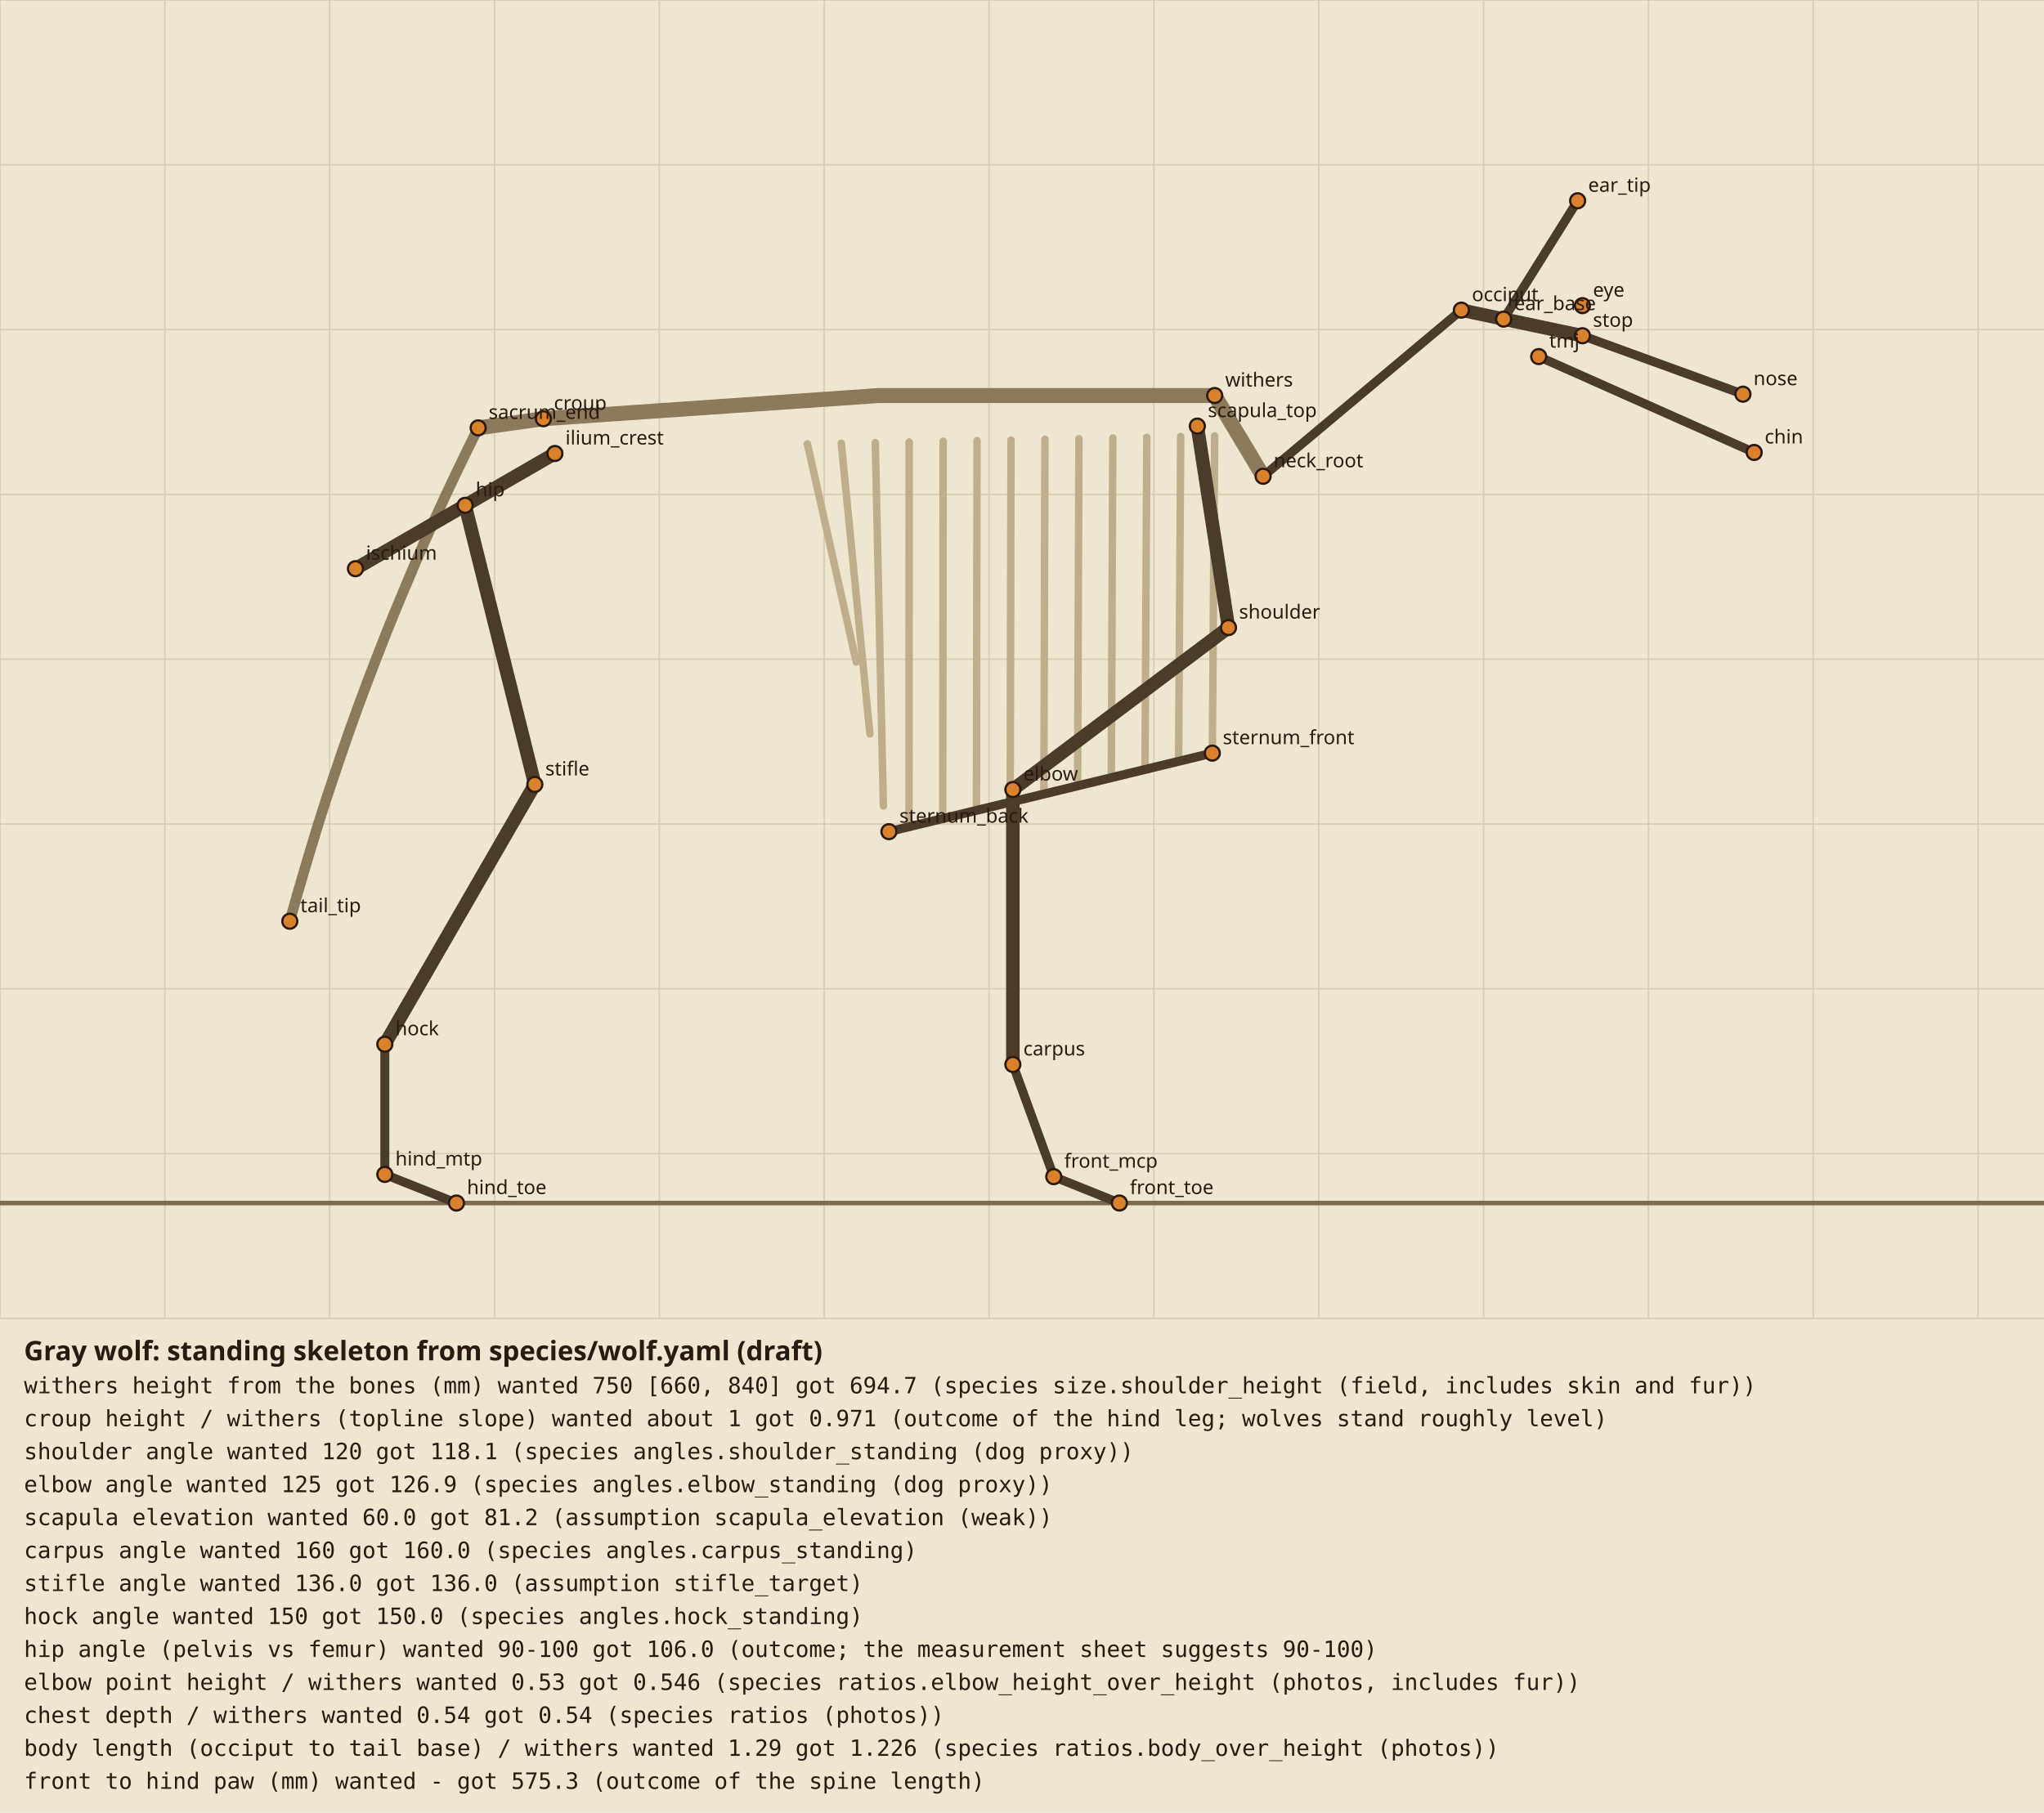
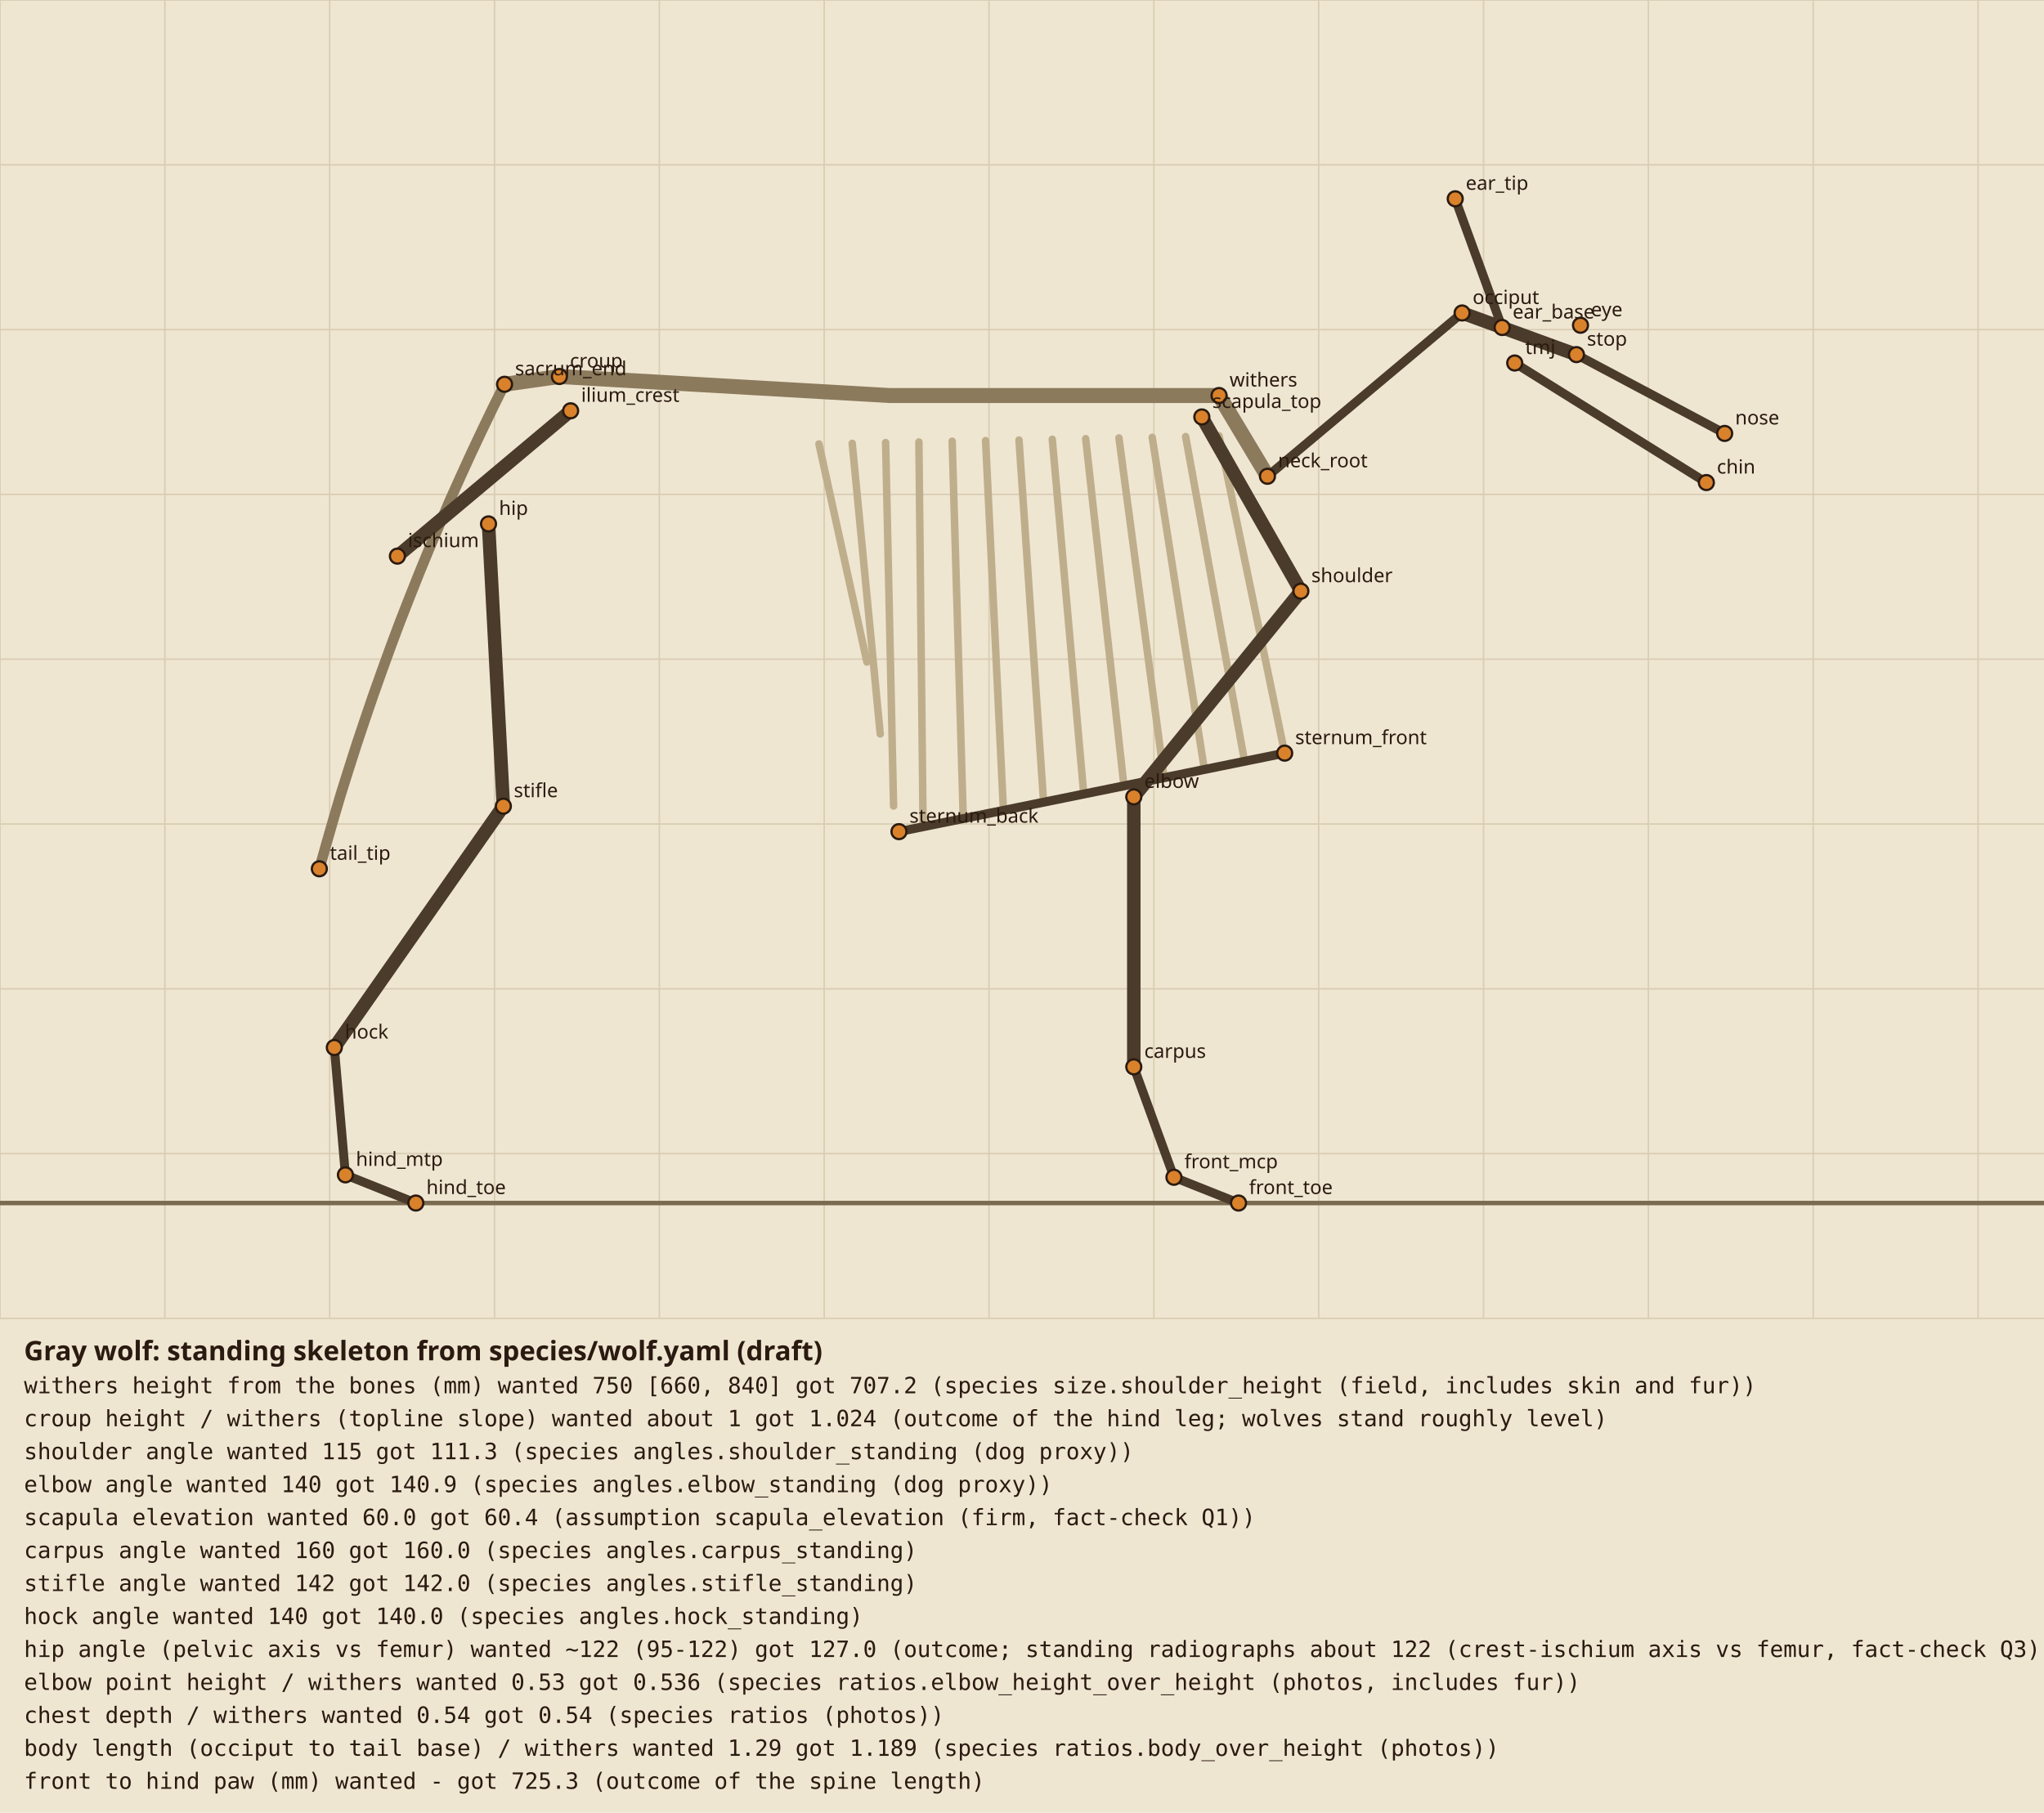
<svg xmlns="http://www.w3.org/2000/svg" width="1364" height="1210" viewBox="0 0 1364 1210">
  <rect width="100%" height="100%" fill="#efe6d2" />
  <line x1="0" y1="0" x2="0" y2="880" stroke="#d9cdb3" stroke-width="1" />
  <line x1="110" y1="0" x2="110" y2="880" stroke="#d9cdb3" stroke-width="1" />
  <line x1="220" y1="0" x2="220" y2="880" stroke="#d9cdb3" stroke-width="1" />
  <line x1="330" y1="0" x2="330" y2="880" stroke="#d9cdb3" stroke-width="1" />
  <line x1="440" y1="0" x2="440" y2="880" stroke="#d9cdb3" stroke-width="1" />
  <line x1="550" y1="0" x2="550" y2="880" stroke="#d9cdb3" stroke-width="1" />
  <line x1="660" y1="0" x2="660" y2="880" stroke="#d9cdb3" stroke-width="1" />
  <line x1="770" y1="0" x2="770" y2="880" stroke="#d9cdb3" stroke-width="1" />
  <line x1="880" y1="0" x2="880" y2="880" stroke="#d9cdb3" stroke-width="1" />
  <line x1="990" y1="0" x2="990" y2="880" stroke="#d9cdb3" stroke-width="1" />
  <line x1="1100" y1="0" x2="1100" y2="880" stroke="#d9cdb3" stroke-width="1" />
  <line x1="1210" y1="0" x2="1210" y2="880" stroke="#d9cdb3" stroke-width="1" />
  <line x1="1320" y1="0" x2="1320" y2="880" stroke="#d9cdb3" stroke-width="1" />
  <line x1="0" y1="0" x2="1364" y2="0" stroke="#d9cdb3" stroke-width="1" />
  <line x1="0" y1="110" x2="1364" y2="110" stroke="#d9cdb3" stroke-width="1" />
  <line x1="0" y1="220" x2="1364" y2="220" stroke="#d9cdb3" stroke-width="1" />
  <line x1="0" y1="330" x2="1364" y2="330" stroke="#d9cdb3" stroke-width="1" />
  <line x1="0" y1="440" x2="1364" y2="440" stroke="#d9cdb3" stroke-width="1" />
  <line x1="0" y1="550" x2="1364" y2="550" stroke="#d9cdb3" stroke-width="1" />
  <line x1="0" y1="660" x2="1364" y2="660" stroke="#d9cdb3" stroke-width="1" />
  <line x1="0" y1="770" x2="1364" y2="770" stroke="#d9cdb3" stroke-width="1" />
  <line x1="0" y1="880" x2="1364" y2="880" stroke="#d9cdb3" stroke-width="1" />
  <line x1="0" y1="803.0" x2="1364" y2="803.0" stroke="#7a6a50" stroke-width="3" />
-   <line x1="810.6" y1="290.9" x2="809.0" y2="502.7" stroke="#bfae8c" stroke-width="5" stroke-linecap="round" />
-   <line x1="787.9" y1="291.4" x2="786.5" y2="508.1" stroke="#bfae8c" stroke-width="5" stroke-linecap="round" />
-   <line x1="765.3" y1="291.9" x2="764.1" y2="513.6" stroke="#bfae8c" stroke-width="5" stroke-linecap="round" />
-   <line x1="742.6" y1="292.3" x2="741.6" y2="519.0" stroke="#bfae8c" stroke-width="5" stroke-linecap="round" />
-   <line x1="720.0" y1="292.8" x2="719.1" y2="524.5" stroke="#bfae8c" stroke-width="5" stroke-linecap="round" />
-   <line x1="697.3" y1="293.2" x2="696.6" y2="530.0" stroke="#bfae8c" stroke-width="5" stroke-linecap="round" />
-   <line x1="674.7" y1="293.7" x2="674.1" y2="535.4" stroke="#bfae8c" stroke-width="5" stroke-linecap="round" />
-   <line x1="652.0" y1="294.1" x2="651.6" y2="540.9" stroke="#bfae8c" stroke-width="5" stroke-linecap="round" />
-   <line x1="629.4" y1="294.5" x2="629.1" y2="546.3" stroke="#bfae8c" stroke-width="5" stroke-linecap="round" />
-   <line x1="606.7" y1="295.0" x2="606.6" y2="551.8" stroke="#bfae8c" stroke-width="5" stroke-linecap="round" />
-   <line x1="584.1" y1="295.4" x2="589.5" y2="538.0" stroke="#bfae8c" stroke-width="5" stroke-linecap="round" />
-   <line x1="561.4" y1="295.9" x2="580.5" y2="489.9" stroke="#bfae8c" stroke-width="5" stroke-linecap="round" />
-   <line x1="538.8" y1="296.3" x2="571.4" y2="441.9" stroke="#bfae8c" stroke-width="5" stroke-linecap="round" />
-   <polyline points="842.9,317.9 810.6,264.0 586.6,264.0 362.6,279.5 319.1,285.6" fill="none" stroke="#8b7a5c" stroke-width="10" stroke-linecap="round" stroke-linejoin="round" />
-   <polyline points="319.1,285.6 311.7,300.7 304.4,315.8 297.2,331.0 290.2,346.3 283.3,361.6 276.6,377.1 270.1,392.5 263.6,408.1 257.3,423.7 251.2,439.3 245.2,455.0 239.3,470.8 233.6,486.6 228.1,502.4 222.7,518.4 217.4,534.3 212.3,550.3 207.4,566.4 202.6,582.5 197.9,598.7 193.4,614.9" fill="none" stroke="#8b7a5c" stroke-width="7" stroke-linecap="round" stroke-linejoin="round" />
-   <line x1="799.0" y1="284.4" x2="819.8" y2="418.9" stroke="#4a3b2a" stroke-width="9" stroke-linecap="round" />
-   <line x1="819.8" y1="418.9" x2="675.9" y2="527.0" stroke="#4a3b2a" stroke-width="9" stroke-linecap="round" />
-   <line x1="675.9" y1="527.0" x2="675.9" y2="710.5" stroke="#4a3b2a" stroke-width="9" stroke-linecap="round" />
-   <line x1="675.9" y1="710.5" x2="703.2" y2="785.4" stroke="#4a3b2a" stroke-width="6" stroke-linecap="round" />
-   <line x1="703.2" y1="785.4" x2="747.0" y2="803.0" stroke="#4a3b2a" stroke-width="6" stroke-linecap="round" />
-   <line x1="310.4" y1="337.3" x2="356.9" y2="523.6" stroke="#4a3b2a" stroke-width="9" stroke-linecap="round" />
-   <line x1="356.9" y1="523.6" x2="256.8" y2="697.0" stroke="#4a3b2a" stroke-width="9" stroke-linecap="round" />
-   <line x1="256.8" y1="697.0" x2="256.8" y2="783.9" stroke="#4a3b2a" stroke-width="6" stroke-linecap="round" />
-   <line x1="256.8" y1="783.9" x2="304.6" y2="803.0" stroke="#4a3b2a" stroke-width="6" stroke-linecap="round" />
-   <line x1="370.3" y1="302.7" x2="237.2" y2="379.6" stroke="#4a3b2a" stroke-width="9" stroke-linecap="round" />
-   <line x1="842.9" y1="317.9" x2="975.2" y2="207.0" stroke="#4a3b2a" stroke-width="6" stroke-linecap="round" />
-   <line x1="975.2" y1="207.0" x2="1056.0" y2="224.1" stroke="#4a3b2a" stroke-width="9" stroke-linecap="round" />
-   <line x1="1056.0" y1="224.1" x2="1163.1" y2="263.1" stroke="#4a3b2a" stroke-width="6" stroke-linecap="round" />
-   <line x1="1026.8" y1="238.0" x2="1170.6" y2="302.0" stroke="#4a3b2a" stroke-width="6" stroke-linecap="round" />
-   <line x1="1003.4" y1="213.0" x2="1052.8" y2="134.0" stroke="#4a3b2a" stroke-width="6" stroke-linecap="round" />
-   <line x1="809.0" y1="502.7" x2="593.2" y2="555.1" stroke="#4a3b2a" stroke-width="6" stroke-linecap="round" />
-   <circle cx="1163.1" cy="263.1" r="5" fill="#d9822b" stroke="#2a1a10" stroke-width="1.5" />
-   <text x="1170.1" y="257.1" font-family="sans-serif" font-size="13" fill="#2a1a10">nose</text>
-   <circle cx="1056.0" cy="224.1" r="5" fill="#d9822b" stroke="#2a1a10" stroke-width="1.5" />
-   <text x="1063.0" y="218.1" font-family="sans-serif" font-size="13" fill="#2a1a10">stop</text>
-   <circle cx="975.2" cy="207.0" r="5" fill="#d9822b" stroke="#2a1a10" stroke-width="1.5" />
-   <text x="982.2" y="201.0" font-family="sans-serif" font-size="13" fill="#2a1a10">occiput</text>
-   <circle cx="1056.0" cy="204.0" r="5" fill="#d9822b" stroke="#2a1a10" stroke-width="1.5" />
-   <text x="1063.0" y="198.0" font-family="sans-serif" font-size="13" fill="#2a1a10">eye</text>
-   <circle cx="1026.8" cy="238.0" r="5" fill="#d9822b" stroke="#2a1a10" stroke-width="1.5" />
-   <text x="1033.8" y="232.0" font-family="sans-serif" font-size="13" fill="#2a1a10">tmj</text>
-   <circle cx="1170.6" cy="302.0" r="5" fill="#d9822b" stroke="#2a1a10" stroke-width="1.5" />
-   <text x="1177.6" y="296.0" font-family="sans-serif" font-size="13" fill="#2a1a10">chin</text>
-   <circle cx="1003.4" cy="213.0" r="5" fill="#d9822b" stroke="#2a1a10" stroke-width="1.5" />
-   <text x="1010.4" y="207.0" font-family="sans-serif" font-size="13" fill="#2a1a10">ear_base</text>
-   <circle cx="1052.8" cy="134.0" r="5" fill="#d9822b" stroke="#2a1a10" stroke-width="1.5" />
-   <text x="1059.8" y="128.0" font-family="sans-serif" font-size="13" fill="#2a1a10">ear_tip</text>
-   <circle cx="842.9" cy="317.9" r="5" fill="#d9822b" stroke="#2a1a10" stroke-width="1.5" />
-   <text x="849.9" y="311.9" font-family="sans-serif" font-size="13" fill="#2a1a10">neck_root</text>
-   <circle cx="810.6" cy="264.0" r="5" fill="#d9822b" stroke="#2a1a10" stroke-width="1.5" />
-   <text x="817.6" y="258.0" font-family="sans-serif" font-size="13" fill="#2a1a10">withers</text>
-   <circle cx="799.0" cy="284.4" r="5" fill="#d9822b" stroke="#2a1a10" stroke-width="1.5" />
-   <text x="806.0" y="278.4" font-family="sans-serif" font-size="13" fill="#2a1a10">scapula_top</text>
-   <circle cx="819.8" cy="418.9" r="5" fill="#d9822b" stroke="#2a1a10" stroke-width="1.5" />
-   <text x="826.8" y="412.9" font-family="sans-serif" font-size="13" fill="#2a1a10">shoulder</text>
-   <circle cx="675.9" cy="527.0" r="5" fill="#d9822b" stroke="#2a1a10" stroke-width="1.5" />
-   <text x="682.9" y="521.0" font-family="sans-serif" font-size="13" fill="#2a1a10">elbow</text>
-   <circle cx="675.9" cy="710.5" r="5" fill="#d9822b" stroke="#2a1a10" stroke-width="1.5" />
-   <text x="682.9" y="704.5" font-family="sans-serif" font-size="13" fill="#2a1a10">carpus</text>
-   <circle cx="703.2" cy="785.4" r="5" fill="#d9822b" stroke="#2a1a10" stroke-width="1.5" />
-   <text x="710.2" y="779.4" font-family="sans-serif" font-size="13" fill="#2a1a10">front_mcp</text>
-   <circle cx="747.0" cy="803.0" r="5" fill="#d9822b" stroke="#2a1a10" stroke-width="1.5" />
-   <text x="754.0" y="797.0" font-family="sans-serif" font-size="13" fill="#2a1a10">front_toe</text>
-   <circle cx="362.6" cy="279.5" r="5" fill="#d9822b" stroke="#2a1a10" stroke-width="1.5" />
-   <text x="369.6" y="273.5" font-family="sans-serif" font-size="13" fill="#2a1a10">croup</text>
-   <circle cx="370.3" cy="302.7" r="5" fill="#d9822b" stroke="#2a1a10" stroke-width="1.5" />
-   <text x="377.3" y="296.7" font-family="sans-serif" font-size="13" fill="#2a1a10">ilium_crest</text>
-   <circle cx="310.4" cy="337.3" r="5" fill="#d9822b" stroke="#2a1a10" stroke-width="1.5" />
-   <text x="317.4" y="331.3" font-family="sans-serif" font-size="13" fill="#2a1a10">hip</text>
-   <circle cx="237.2" cy="379.6" r="5" fill="#d9822b" stroke="#2a1a10" stroke-width="1.5" />
-   <text x="244.2" y="373.6" font-family="sans-serif" font-size="13" fill="#2a1a10">ischium</text>
-   <circle cx="356.9" cy="523.6" r="5" fill="#d9822b" stroke="#2a1a10" stroke-width="1.5" />
-   <text x="363.9" y="517.6" font-family="sans-serif" font-size="13" fill="#2a1a10">stifle</text>
-   <circle cx="256.8" cy="697.0" r="5" fill="#d9822b" stroke="#2a1a10" stroke-width="1.5" />
-   <text x="263.8" y="691.0" font-family="sans-serif" font-size="13" fill="#2a1a10">hock</text>
-   <circle cx="256.8" cy="783.9" r="5" fill="#d9822b" stroke="#2a1a10" stroke-width="1.5" />
-   <text x="263.8" y="777.9" font-family="sans-serif" font-size="13" fill="#2a1a10">hind_mtp</text>
-   <circle cx="304.6" cy="803.0" r="5" fill="#d9822b" stroke="#2a1a10" stroke-width="1.5" />
-   <text x="311.6" y="797.0" font-family="sans-serif" font-size="13" fill="#2a1a10">hind_toe</text>
-   <circle cx="319.1" cy="285.6" r="5" fill="#d9822b" stroke="#2a1a10" stroke-width="1.5" />
-   <text x="326.1" y="279.6" font-family="sans-serif" font-size="13" fill="#2a1a10">sacrum_end</text>
-   <circle cx="193.4" cy="614.9" r="5" fill="#d9822b" stroke="#2a1a10" stroke-width="1.5" />
-   <text x="200.4" y="608.9" font-family="sans-serif" font-size="13" fill="#2a1a10">tail_tip</text>
-   <circle cx="809.0" cy="502.7" r="5" fill="#d9822b" stroke="#2a1a10" stroke-width="1.5" />
-   <text x="816.0" y="496.7" font-family="sans-serif" font-size="13" fill="#2a1a10">sternum_front</text>
-   <circle cx="593.2" cy="555.1" r="5" fill="#d9822b" stroke="#2a1a10" stroke-width="1.5" />
-   <text x="600.2" y="549.1" font-family="sans-serif" font-size="13" fill="#2a1a10">sternum_back</text>
+   <line x1="813.5" y1="290.9" x2="857.3" y2="502.7" stroke="#bfae8c" stroke-width="5" stroke-linecap="round" />
+   <line x1="791.2" y1="291.4" x2="830.5" y2="508.1" stroke="#bfae8c" stroke-width="5" stroke-linecap="round" />
+   <line x1="768.9" y1="291.9" x2="803.7" y2="513.6" stroke="#bfae8c" stroke-width="5" stroke-linecap="round" />
+   <line x1="746.7" y1="292.3" x2="776.8" y2="519.0" stroke="#bfae8c" stroke-width="5" stroke-linecap="round" />
+   <line x1="724.5" y1="292.8" x2="750.0" y2="524.5" stroke="#bfae8c" stroke-width="5" stroke-linecap="round" />
+   <line x1="702.2" y1="293.2" x2="723.2" y2="530.0" stroke="#bfae8c" stroke-width="5" stroke-linecap="round" />
+   <line x1="680.0" y1="293.7" x2="696.4" y2="535.4" stroke="#bfae8c" stroke-width="5" stroke-linecap="round" />
+   <line x1="657.7" y1="294.1" x2="669.6" y2="540.9" stroke="#bfae8c" stroke-width="5" stroke-linecap="round" />
+   <line x1="635.4" y1="294.5" x2="642.8" y2="546.3" stroke="#bfae8c" stroke-width="5" stroke-linecap="round" />
+   <line x1="613.2" y1="295.0" x2="616.0" y2="551.8" stroke="#bfae8c" stroke-width="5" stroke-linecap="round" />
+   <line x1="591.0" y1="295.4" x2="596.3" y2="538.0" stroke="#bfae8c" stroke-width="5" stroke-linecap="round" />
+   <line x1="568.7" y1="295.9" x2="587.4" y2="489.9" stroke="#bfae8c" stroke-width="5" stroke-linecap="round" />
+   <line x1="546.5" y1="296.3" x2="578.5" y2="441.9" stroke="#bfae8c" stroke-width="5" stroke-linecap="round" />
+   <polyline points="845.8,317.9 813.5,264.0 593.4,264.0 373.3,251.3 336.7,256.5" fill="none" stroke="#8b7a5c" stroke-width="10" stroke-linecap="round" stroke-linejoin="round" />
+   <polyline points="336.7,256.5 329.0,272.0 321.5,287.6 314.1,303.3 306.9,319.1 299.8,334.9 293.0,350.9 286.2,366.8 279.6,382.9 273.2,399.0 266.9,415.1 260.8,431.4 254.9,447.7 249.1,464.0 243.5,480.4 238.0,496.8 232.7,513.4 227.5,529.9 222.6,546.5 217.8,563.2 213.1,579.9" fill="none" stroke="#8b7a5c" stroke-width="7" stroke-linecap="round" stroke-linejoin="round" />
+   <line x1="802.0" y1="278.3" x2="868.1" y2="394.6" stroke="#4a3b2a" stroke-width="9" stroke-linecap="round" />
+   <line x1="868.1" y1="394.6" x2="756.6" y2="531.9" stroke="#4a3b2a" stroke-width="9" stroke-linecap="round" />
+   <line x1="756.6" y1="531.9" x2="756.6" y2="712.1" stroke="#4a3b2a" stroke-width="9" stroke-linecap="round" />
+   <line x1="756.6" y1="712.1" x2="783.4" y2="785.8" stroke="#4a3b2a" stroke-width="6" stroke-linecap="round" />
+   <line x1="783.4" y1="785.8" x2="826.5" y2="803.0" stroke="#4a3b2a" stroke-width="6" stroke-linecap="round" />
+   <line x1="326.0" y1="349.7" x2="335.9" y2="538.1" stroke="#4a3b2a" stroke-width="9" stroke-linecap="round" />
+   <line x1="335.9" y1="538.1" x2="223.1" y2="699.2" stroke="#4a3b2a" stroke-width="9" stroke-linecap="round" />
+   <line x1="223.1" y1="699.2" x2="230.5" y2="784.2" stroke="#4a3b2a" stroke-width="6" stroke-linecap="round" />
+   <line x1="230.5" y1="784.2" x2="277.5" y2="803.0" stroke="#4a3b2a" stroke-width="6" stroke-linecap="round" />
+   <line x1="380.8" y1="274.2" x2="265.2" y2="371.2" stroke="#4a3b2a" stroke-width="9" stroke-linecap="round" />
+   <line x1="845.8" y1="317.9" x2="975.7" y2="208.9" stroke="#4a3b2a" stroke-width="6" stroke-linecap="round" />
+   <line x1="975.7" y1="208.9" x2="1052.0" y2="236.7" stroke="#4a3b2a" stroke-width="9" stroke-linecap="round" />
+   <line x1="1052.0" y1="236.7" x2="1150.9" y2="289.3" stroke="#4a3b2a" stroke-width="6" stroke-linecap="round" />
+   <line x1="1010.8" y1="242.3" x2="1138.7" y2="322.1" stroke="#4a3b2a" stroke-width="6" stroke-linecap="round" />
+   <line x1="1002.4" y1="218.6" x2="971.1" y2="132.7" stroke="#4a3b2a" stroke-width="6" stroke-linecap="round" />
+   <line x1="857.3" y1="502.7" x2="599.9" y2="555.1" stroke="#4a3b2a" stroke-width="6" stroke-linecap="round" />
+   <circle cx="1150.9" cy="289.3" r="5" fill="#d9822b" stroke="#2a1a10" stroke-width="1.5" />
+   <text x="1157.9" y="283.3" font-family="sans-serif" font-size="13" fill="#2a1a10">nose</text>
+   <circle cx="1052.0" cy="236.7" r="5" fill="#d9822b" stroke="#2a1a10" stroke-width="1.5" />
+   <text x="1059.0" y="230.7" font-family="sans-serif" font-size="13" fill="#2a1a10">stop</text>
+   <circle cx="975.7" cy="208.9" r="5" fill="#d9822b" stroke="#2a1a10" stroke-width="1.5" />
+   <text x="982.7" y="202.9" font-family="sans-serif" font-size="13" fill="#2a1a10">occiput</text>
+   <circle cx="1054.7" cy="217.1" r="5" fill="#d9822b" stroke="#2a1a10" stroke-width="1.5" />
+   <text x="1061.7" y="211.1" font-family="sans-serif" font-size="13" fill="#2a1a10">eye</text>
+   <circle cx="1010.8" cy="242.3" r="5" fill="#d9822b" stroke="#2a1a10" stroke-width="1.5" />
+   <text x="1017.8" y="236.3" font-family="sans-serif" font-size="13" fill="#2a1a10">tmj</text>
+   <circle cx="1138.7" cy="322.1" r="5" fill="#d9822b" stroke="#2a1a10" stroke-width="1.5" />
+   <text x="1145.7" y="316.1" font-family="sans-serif" font-size="13" fill="#2a1a10">chin</text>
+   <circle cx="1002.4" cy="218.6" r="5" fill="#d9822b" stroke="#2a1a10" stroke-width="1.5" />
+   <text x="1009.4" y="212.6" font-family="sans-serif" font-size="13" fill="#2a1a10">ear_base</text>
+   <circle cx="971.1" cy="132.7" r="5" fill="#d9822b" stroke="#2a1a10" stroke-width="1.5" />
+   <text x="978.1" y="126.7" font-family="sans-serif" font-size="13" fill="#2a1a10">ear_tip</text>
+   <circle cx="845.8" cy="317.9" r="5" fill="#d9822b" stroke="#2a1a10" stroke-width="1.5" />
+   <text x="852.8" y="311.9" font-family="sans-serif" font-size="13" fill="#2a1a10">neck_root</text>
+   <circle cx="813.5" cy="264.0" r="5" fill="#d9822b" stroke="#2a1a10" stroke-width="1.5" />
+   <text x="820.5" y="258.0" font-family="sans-serif" font-size="13" fill="#2a1a10">withers</text>
+   <circle cx="802.0" cy="278.3" r="5" fill="#d9822b" stroke="#2a1a10" stroke-width="1.5" />
+   <text x="809.0" y="272.3" font-family="sans-serif" font-size="13" fill="#2a1a10">scapula_top</text>
+   <circle cx="868.1" cy="394.6" r="5" fill="#d9822b" stroke="#2a1a10" stroke-width="1.5" />
+   <text x="875.1" y="388.6" font-family="sans-serif" font-size="13" fill="#2a1a10">shoulder</text>
+   <circle cx="756.6" cy="531.9" r="5" fill="#d9822b" stroke="#2a1a10" stroke-width="1.5" />
+   <text x="763.6" y="525.9" font-family="sans-serif" font-size="13" fill="#2a1a10">elbow</text>
+   <circle cx="756.6" cy="712.1" r="5" fill="#d9822b" stroke="#2a1a10" stroke-width="1.5" />
+   <text x="763.6" y="706.1" font-family="sans-serif" font-size="13" fill="#2a1a10">carpus</text>
+   <circle cx="783.4" cy="785.8" r="5" fill="#d9822b" stroke="#2a1a10" stroke-width="1.5" />
+   <text x="790.4" y="779.8" font-family="sans-serif" font-size="13" fill="#2a1a10">front_mcp</text>
+   <circle cx="826.5" cy="803.0" r="5" fill="#d9822b" stroke="#2a1a10" stroke-width="1.5" />
+   <text x="833.5" y="797.0" font-family="sans-serif" font-size="13" fill="#2a1a10">front_toe</text>
+   <circle cx="373.3" cy="251.3" r="5" fill="#d9822b" stroke="#2a1a10" stroke-width="1.5" />
+   <text x="380.3" y="245.3" font-family="sans-serif" font-size="13" fill="#2a1a10">croup</text>
+   <circle cx="380.8" cy="274.2" r="5" fill="#d9822b" stroke="#2a1a10" stroke-width="1.5" />
+   <text x="387.8" y="268.2" font-family="sans-serif" font-size="13" fill="#2a1a10">ilium_crest</text>
+   <circle cx="326.0" cy="349.7" r="5" fill="#d9822b" stroke="#2a1a10" stroke-width="1.5" />
+   <text x="333.0" y="343.7" font-family="sans-serif" font-size="13" fill="#2a1a10">hip</text>
+   <circle cx="265.2" cy="371.2" r="5" fill="#d9822b" stroke="#2a1a10" stroke-width="1.5" />
+   <text x="272.2" y="365.2" font-family="sans-serif" font-size="13" fill="#2a1a10">ischium</text>
+   <circle cx="335.9" cy="538.1" r="5" fill="#d9822b" stroke="#2a1a10" stroke-width="1.5" />
+   <text x="342.9" y="532.1" font-family="sans-serif" font-size="13" fill="#2a1a10">stifle</text>
+   <circle cx="223.1" cy="699.2" r="5" fill="#d9822b" stroke="#2a1a10" stroke-width="1.5" />
+   <text x="230.1" y="693.2" font-family="sans-serif" font-size="13" fill="#2a1a10">hock</text>
+   <circle cx="230.5" cy="784.2" r="5" fill="#d9822b" stroke="#2a1a10" stroke-width="1.5" />
+   <text x="237.5" y="778.2" font-family="sans-serif" font-size="13" fill="#2a1a10">hind_mtp</text>
+   <circle cx="277.5" cy="803.0" r="5" fill="#d9822b" stroke="#2a1a10" stroke-width="1.5" />
+   <text x="284.5" y="797.0" font-family="sans-serif" font-size="13" fill="#2a1a10">hind_toe</text>
+   <circle cx="336.7" cy="256.5" r="5" fill="#d9822b" stroke="#2a1a10" stroke-width="1.5" />
+   <text x="343.7" y="250.5" font-family="sans-serif" font-size="13" fill="#2a1a10">sacrum_end</text>
+   <circle cx="213.1" cy="579.9" r="5" fill="#d9822b" stroke="#2a1a10" stroke-width="1.5" />
+   <text x="220.1" y="573.9" font-family="sans-serif" font-size="13" fill="#2a1a10">tail_tip</text>
+   <circle cx="857.3" cy="502.7" r="5" fill="#d9822b" stroke="#2a1a10" stroke-width="1.5" />
+   <text x="864.3" y="496.7" font-family="sans-serif" font-size="13" fill="#2a1a10">sternum_front</text>
+   <circle cx="599.9" cy="555.1" r="5" fill="#d9822b" stroke="#2a1a10" stroke-width="1.5" />
+   <text x="606.9" y="549.1" font-family="sans-serif" font-size="13" fill="#2a1a10">sternum_back</text>
  <text x="16" y="908" font-family="sans-serif" font-size="18" font-weight="bold" fill="#2a1a10">Gray wolf: standing skeleton from species/wolf.yaml (draft)</text>
-   <text x="16" y="930" font-family="monospace" font-size="15" fill="#2a1a10">withers height from the bones (mm)             wanted 750 [660, 840]   got   694.7   (species size.shoulder_height (field, includes skin and fur))</text>
-   <text x="16" y="952" font-family="monospace" font-size="15" fill="#2a1a10">croup height / withers (topline slope)         wanted about 1   got   0.971   (outcome of the hind leg; wolves stand roughly level)</text>
-   <text x="16" y="974" font-family="monospace" font-size="15" fill="#2a1a10">shoulder angle                                 wanted     120   got   118.1   (species angles.shoulder_standing (dog proxy))</text>
-   <text x="16" y="996" font-family="monospace" font-size="15" fill="#2a1a10">elbow angle                                    wanted     125   got   126.9   (species angles.elbow_standing (dog proxy))</text>
-   <text x="16" y="1018" font-family="monospace" font-size="15" fill="#2a1a10">scapula elevation                              wanted    60.0   got    81.2   (assumption scapula_elevation (weak))</text>
+   <text x="16" y="930" font-family="monospace" font-size="15" fill="#2a1a10">withers height from the bones (mm)             wanted 750 [660, 840]   got   707.2   (species size.shoulder_height (field, includes skin and fur))</text>
+   <text x="16" y="952" font-family="monospace" font-size="15" fill="#2a1a10">croup height / withers (topline slope)         wanted about 1   got   1.024   (outcome of the hind leg; wolves stand roughly level)</text>
+   <text x="16" y="974" font-family="monospace" font-size="15" fill="#2a1a10">shoulder angle                                 wanted     115   got   111.3   (species angles.shoulder_standing (dog proxy))</text>
+   <text x="16" y="996" font-family="monospace" font-size="15" fill="#2a1a10">elbow angle                                    wanted     140   got   140.9   (species angles.elbow_standing (dog proxy))</text>
+   <text x="16" y="1018" font-family="monospace" font-size="15" fill="#2a1a10">scapula elevation                              wanted    60.0   got    60.4   (assumption scapula_elevation (firm, fact-check Q1))</text>
  <text x="16" y="1040" font-family="monospace" font-size="15" fill="#2a1a10">carpus angle                                   wanted     160   got   160.0   (species angles.carpus_standing)</text>
-   <text x="16" y="1062" font-family="monospace" font-size="15" fill="#2a1a10">stifle angle                                   wanted   136.0   got   136.0   (assumption stifle_target)</text>
-   <text x="16" y="1084" font-family="monospace" font-size="15" fill="#2a1a10">hock angle                                     wanted     150   got   150.0   (species angles.hock_standing)</text>
-   <text x="16" y="1106" font-family="monospace" font-size="15" fill="#2a1a10">hip angle (pelvis vs femur)                    wanted  90-100   got   106.0   (outcome; the measurement sheet suggests 90-100)</text>
-   <text x="16" y="1128" font-family="monospace" font-size="15" fill="#2a1a10">elbow point height / withers                   wanted    0.53   got   0.546   (species ratios.elbow_height_over_height (photos, includes fur))</text>
+   <text x="16" y="1062" font-family="monospace" font-size="15" fill="#2a1a10">stifle angle                                   wanted     142   got   142.0   (species angles.stifle_standing)</text>
+   <text x="16" y="1084" font-family="monospace" font-size="15" fill="#2a1a10">hock angle                                     wanted     140   got   140.0   (species angles.hock_standing)</text>
+   <text x="16" y="1106" font-family="monospace" font-size="15" fill="#2a1a10">hip angle (pelvic axis vs femur)               wanted ~122 (95-122)   got   127.0   (outcome; standing radiographs about 122 (crest-ischium axis vs femur, fact-check Q3))</text>
+   <text x="16" y="1128" font-family="monospace" font-size="15" fill="#2a1a10">elbow point height / withers                   wanted    0.53   got   0.536   (species ratios.elbow_height_over_height (photos, includes fur))</text>
  <text x="16" y="1150" font-family="monospace" font-size="15" fill="#2a1a10">chest depth / withers                          wanted    0.54   got    0.54   (species ratios (photos))</text>
-   <text x="16" y="1172" font-family="monospace" font-size="15" fill="#2a1a10">body length (occiput to tail base) / withers   wanted    1.29   got   1.226   (species ratios.body_over_height (photos))</text>
-   <text x="16" y="1194" font-family="monospace" font-size="15" fill="#2a1a10">front to hind paw (mm)                         wanted       -   got   575.3   (outcome of the spine length)</text>
+   <text x="16" y="1172" font-family="monospace" font-size="15" fill="#2a1a10">body length (occiput to tail base) / withers   wanted    1.29   got   1.189   (species ratios.body_over_height (photos))</text>
+   <text x="16" y="1194" font-family="monospace" font-size="15" fill="#2a1a10">front to hind paw (mm)                         wanted       -   got   725.3   (outcome of the spine length)</text>
</svg>
